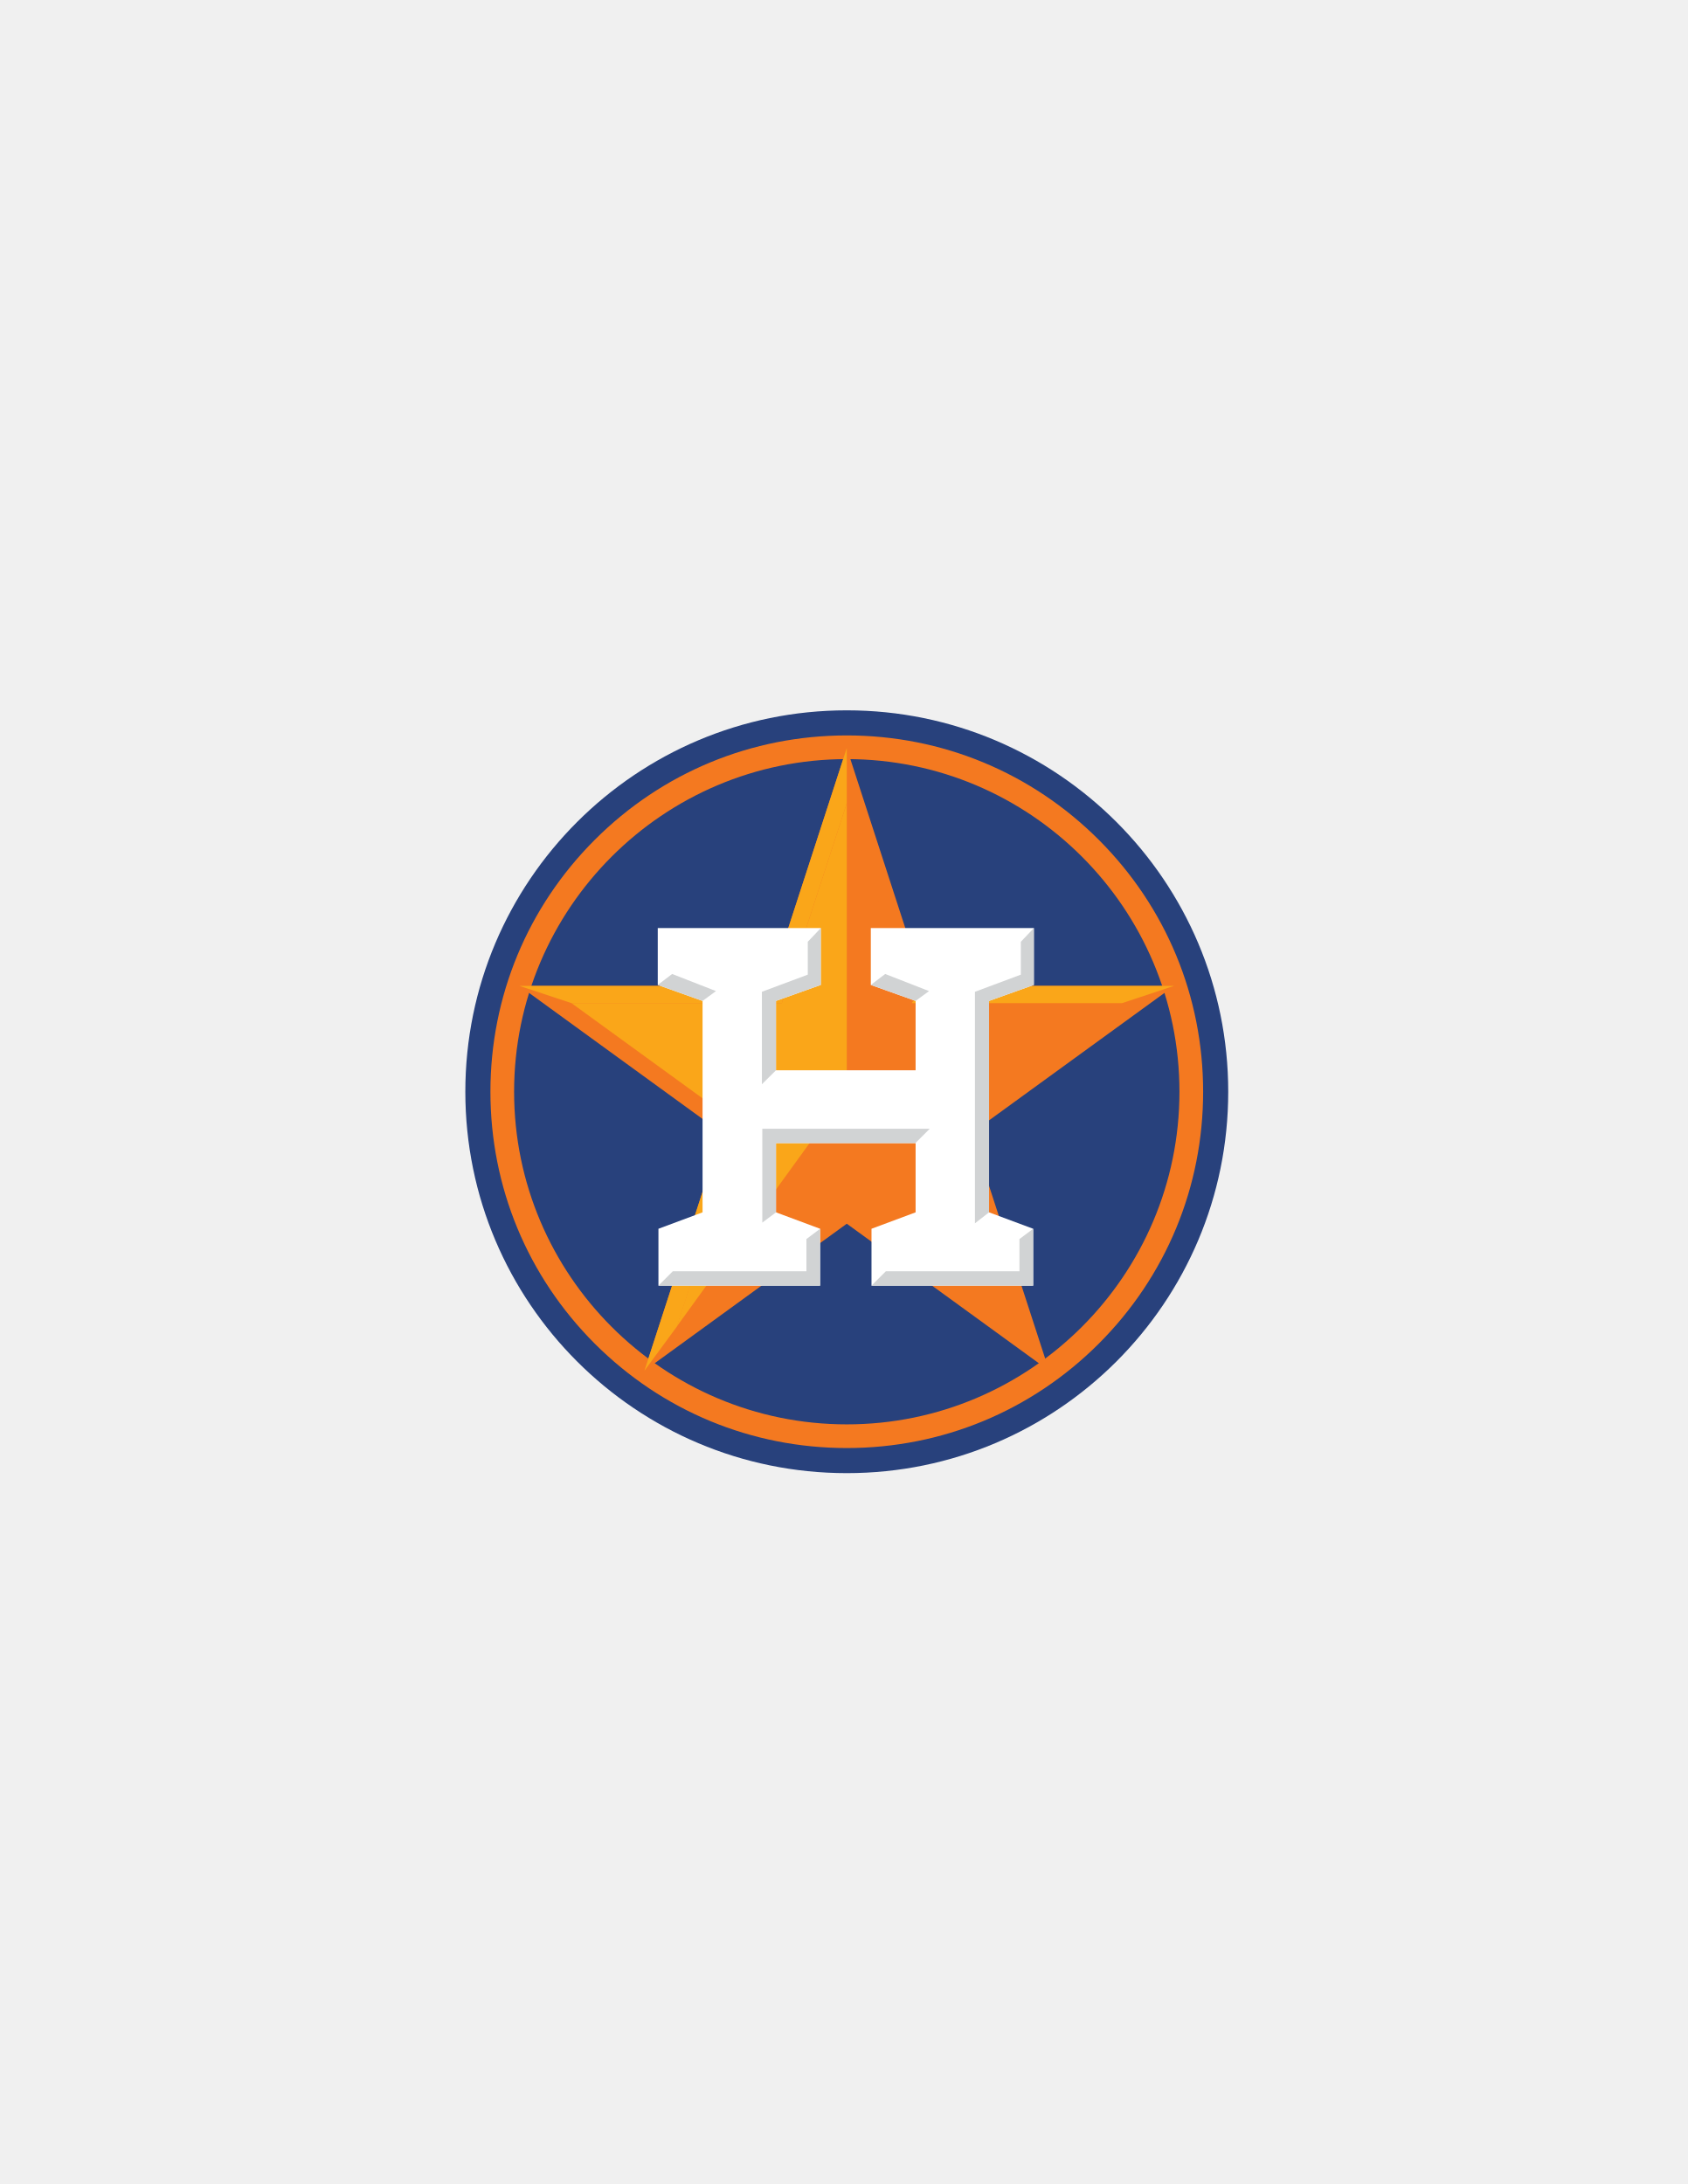
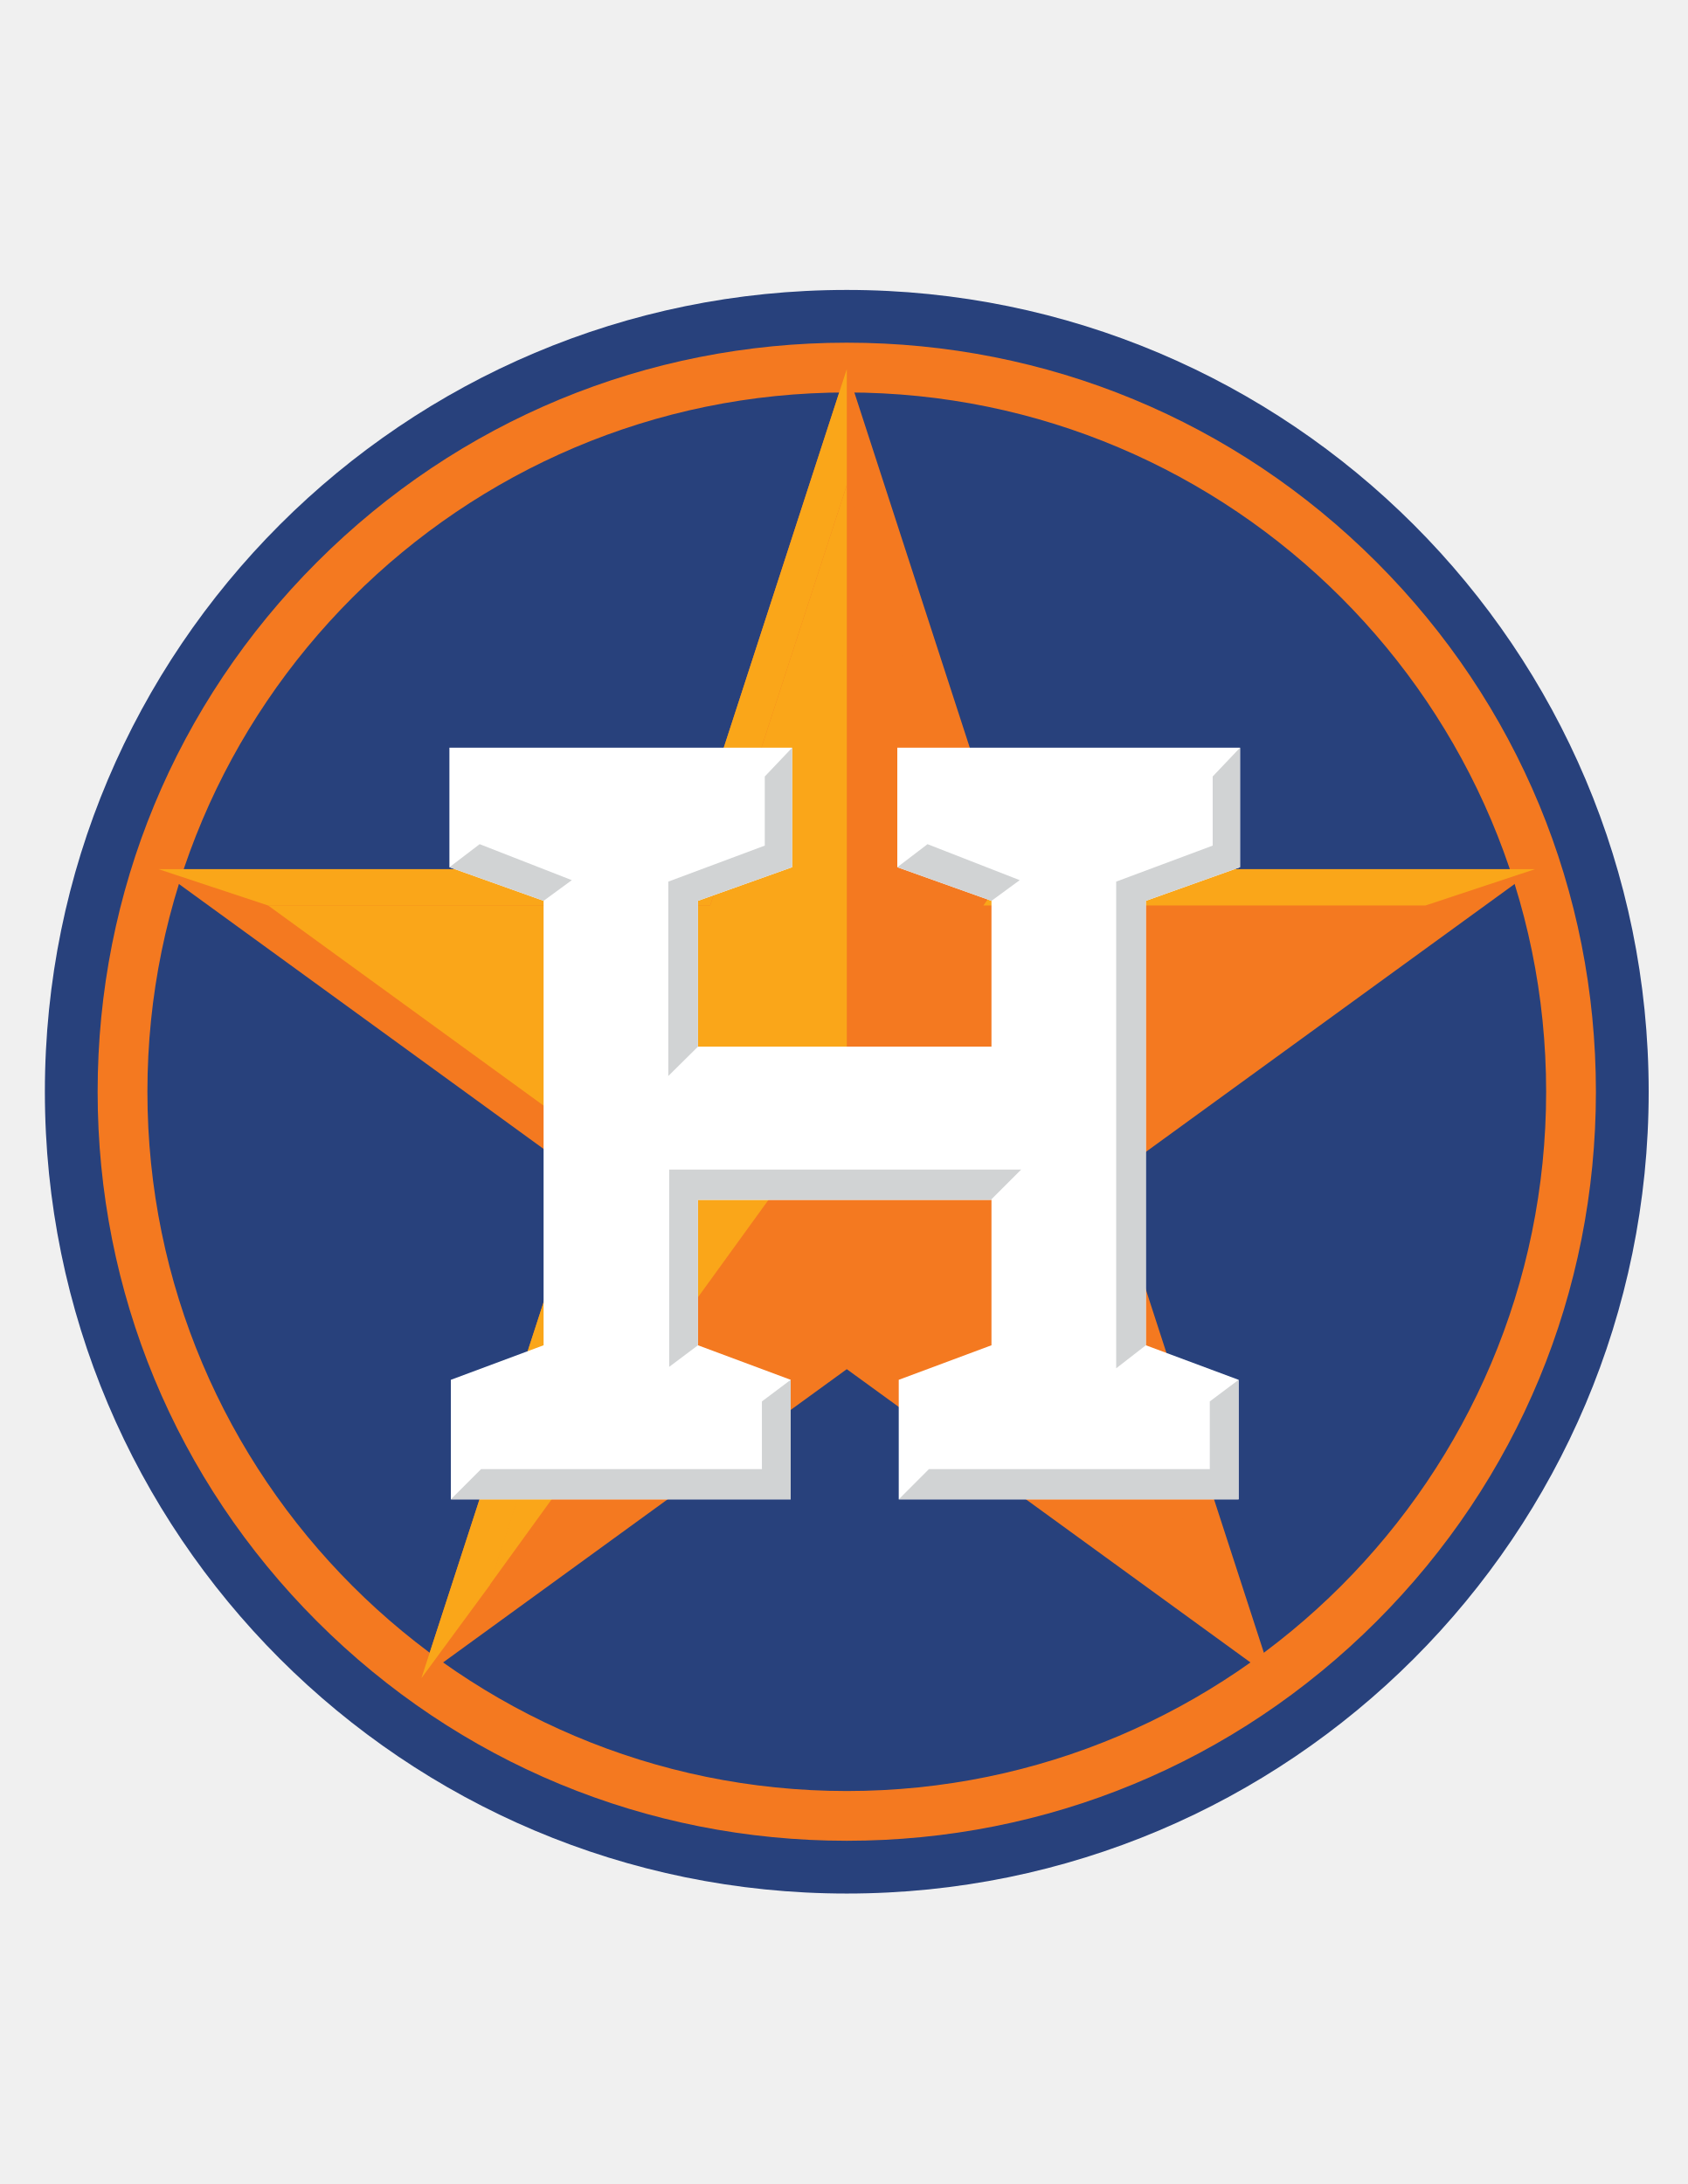
<svg xmlns="http://www.w3.org/2000/svg" width="100%" height="100%" viewBox="0 0 2550 3300" version="1.1" xml:space="preserve" style="fill-rule:evenodd;clip-rule:evenodd;stroke-linejoin:round;stroke-miterlimit:2;">
-   <g id="Layer-1" transform="matrix(4.16667,0,0,4.16667,0,0)">
+   <g id="Layer-1" transform="matrix(8.75934,0,0,8.75934,-1410.12,-1818.26)">
    <g transform="matrix(0,1,1,0,307.039,257.593)">
      <path d="M138.309,-138.314C61.924,-138.314 0,-76.39 0,-0.001C0,76.383 61.924,138.309 138.309,138.309C214.698,138.309 276.623,76.383 276.623,-0.001C276.623,-76.39 214.698,-138.314 138.309,-138.314" style="fill:rgb(40,65,124);fill-rule:nonzero;" />
    </g>
    <g transform="matrix(1,0,0,1,307.037,516.527)">
      <path d="M0,-241.248C-66.514,-241.248 -120.627,-187.137 -120.627,-120.625C-120.627,-54.109 -66.514,0.004 0,0.004C66.512,0.004 120.625,-54.109 120.625,-120.625C120.625,-187.137 66.512,-241.248 0,-241.248M0,8.586C-34.516,8.586 -66.961,-4.853 -91.367,-29.256C-115.771,-53.664 -129.213,-86.111 -129.213,-120.625C-129.213,-155.137 -115.771,-187.584 -91.367,-211.99C-66.961,-236.394 -34.516,-249.834 0,-249.834C34.512,-249.834 66.961,-236.394 91.365,-211.99C115.77,-187.584 129.209,-155.137 129.209,-120.625C129.209,-86.111 115.77,-53.664 91.365,-29.256C66.961,-4.853 34.512,8.586 0,8.586" style="fill:rgb(244,121,32);fill-rule:nonzero;" />
    </g>
    <g transform="matrix(1,0,0,1,307.037,497.069)">
      <path d="M0,-225.809L28.023,-139.559L118.713,-139.559L45.342,-86.254L73.367,0L0,-53.307L-73.371,0L-45.346,-86.254L-118.717,-139.559L-28.027,-139.559L0,-225.809Z" style="fill:rgb(244,121,32);fill-rule:nonzero;" />
    </g>
    <g transform="matrix(1,0,0,1,245.35,291.259)">
      <path d="M0,189.852L61.688,145.034L123.371,189.852L99.809,117.332L161.494,72.516L85.248,72.516L61.688,0L61.688,104.643L0,189.852Z" style="fill:rgb(244,121,32);fill-rule:nonzero;" />
    </g>
    <g transform="matrix(1,0,0,1,245.35,291.259)">
      <path d="M0,189.852L23.563,117.332L-38.125,72.516L38.123,72.516L61.688,0L61.688,104.643L0,189.852Z" style="fill:rgb(250,166,25);fill-rule:nonzero;" />
    </g>
    <g transform="matrix(1,0,0,1,188.32,277.526)">
      <path d="M0,79.984L18.904,86.25L95.152,86.25L118.717,13.734L118.717,-6.266L90.689,79.984L0,79.984Z" style="fill:rgb(250,166,25);fill-rule:nonzero;" />
    </g>
    <g transform="matrix(-0.580143,0.814514,0.814514,0.580143,405.737,327.344)">
      <path d="M65.573,-40.067L73.266,-40.067L29.032,22.037L12.96,33.801L65.573,-40.067Z" style="fill:rgb(250,166,25);fill-rule:nonzero;" />
    </g>
    <g transform="matrix(0.953867,-0.300229,-0.300229,-0.953867,248.614,409.651)">
      <path d="M12.123,-5.042L19.814,-5.042L-24.433,-67.136L-40.503,-78.897L12.123,-5.042Z" style="fill:rgb(250,166,25);fill-rule:nonzero;" />
    </g>
    <g transform="matrix(1,0,0,1,374.865,445.6)">
      <path d="M0,-88.426L0,-109.043L-59.115,-109.043L-59.115,-88.426L-42.873,-82.627L-42.873,-57.473L-93.496,-57.473L-93.496,-82.627L-77.252,-88.426L-77.252,-109.043L-136.367,-109.043L-136.367,-88.426L-120.123,-82.627L-120.123,-5.961L-136.119,-0.002L-136.119,20.617L-77.5,20.617L-77.5,-0.002L-93.496,-5.961L-93.496,-31.049L-42.873,-31.049L-42.873,-5.961L-58.865,-0.002L-58.865,20.617L-0.248,20.617L-0.248,-0.002L-16.244,-5.961L-16.244,-82.627L0,-88.426Z" style="fill:white;fill-rule:nonzero;" />
    </g>
    <g transform="matrix(1,0,0,1,243.963,450.817)">
      <path d="M0,10.181L48.434,10.181L48.434,-1.491L53.402,-5.219L53.402,15.4L-5.217,15.4L0,10.181Z" style="fill:rgb(209,211,212);fill-rule:nonzero;" />
    </g>
    <g transform="matrix(1,0,0,1,331.894,438.149)">
      <path d="M0,-23.598L-50.525,-23.598L-50.525,1.49L-55.49,5.215L-55.49,-28.813L5.215,-28.813L0,-23.598Z" style="fill:rgb(209,211,212);fill-rule:nonzero;" />
    </g>
    <g transform="matrix(1,0,0,1,292.894,388.224)">
      <path d="M0,-46.701L0,-34.777L-16.641,-28.566L-16.641,4.967L-11.525,-0.097L-11.525,-25.252L4.719,-31.051L4.719,-51.668L0,-46.701Z" style="fill:rgb(209,211,212);fill-rule:nonzero;" />
    </g>
    <g transform="matrix(0.795421,-0.606057,-0.606057,-0.795421,240.105,363.758)">
      <path d="M2.712,6.211L9.271,6.211L18.152,-8.361L12.119,-8.246L2.712,6.211Z" style="fill:rgb(209,211,212);fill-rule:nonzero;" />
    </g>
    <g transform="matrix(1,0,0,1,321.211,450.817)">
      <path d="M0,10.181L48.438,10.181L48.438,-1.491L53.406,-5.219L53.406,15.4L-5.211,15.4L0,10.181Z" style="fill:rgb(209,211,212);fill-rule:nonzero;" />
    </g>
    <g transform="matrix(1,0,0,1,370.147,438.646)">
      <path d="M0,-97.123L0,-85.199L-16.643,-78.988L-16.643,4.967L-11.525,0.992L-11.525,-75.674L4.719,-81.473L4.719,-102.09L0,-97.123Z" style="fill:rgb(209,211,212);fill-rule:nonzero;" />
    </g>
    <g transform="matrix(0.795197,-0.606351,-0.606351,-0.795197,317.359,363.762)">
      <path d="M2.715,6.214L9.271,6.214L18.149,-8.364L12.114,-8.246L2.715,6.214Z" style="fill:rgb(209,211,212);fill-rule:nonzero;" />
    </g>
  </g>
</svg>
